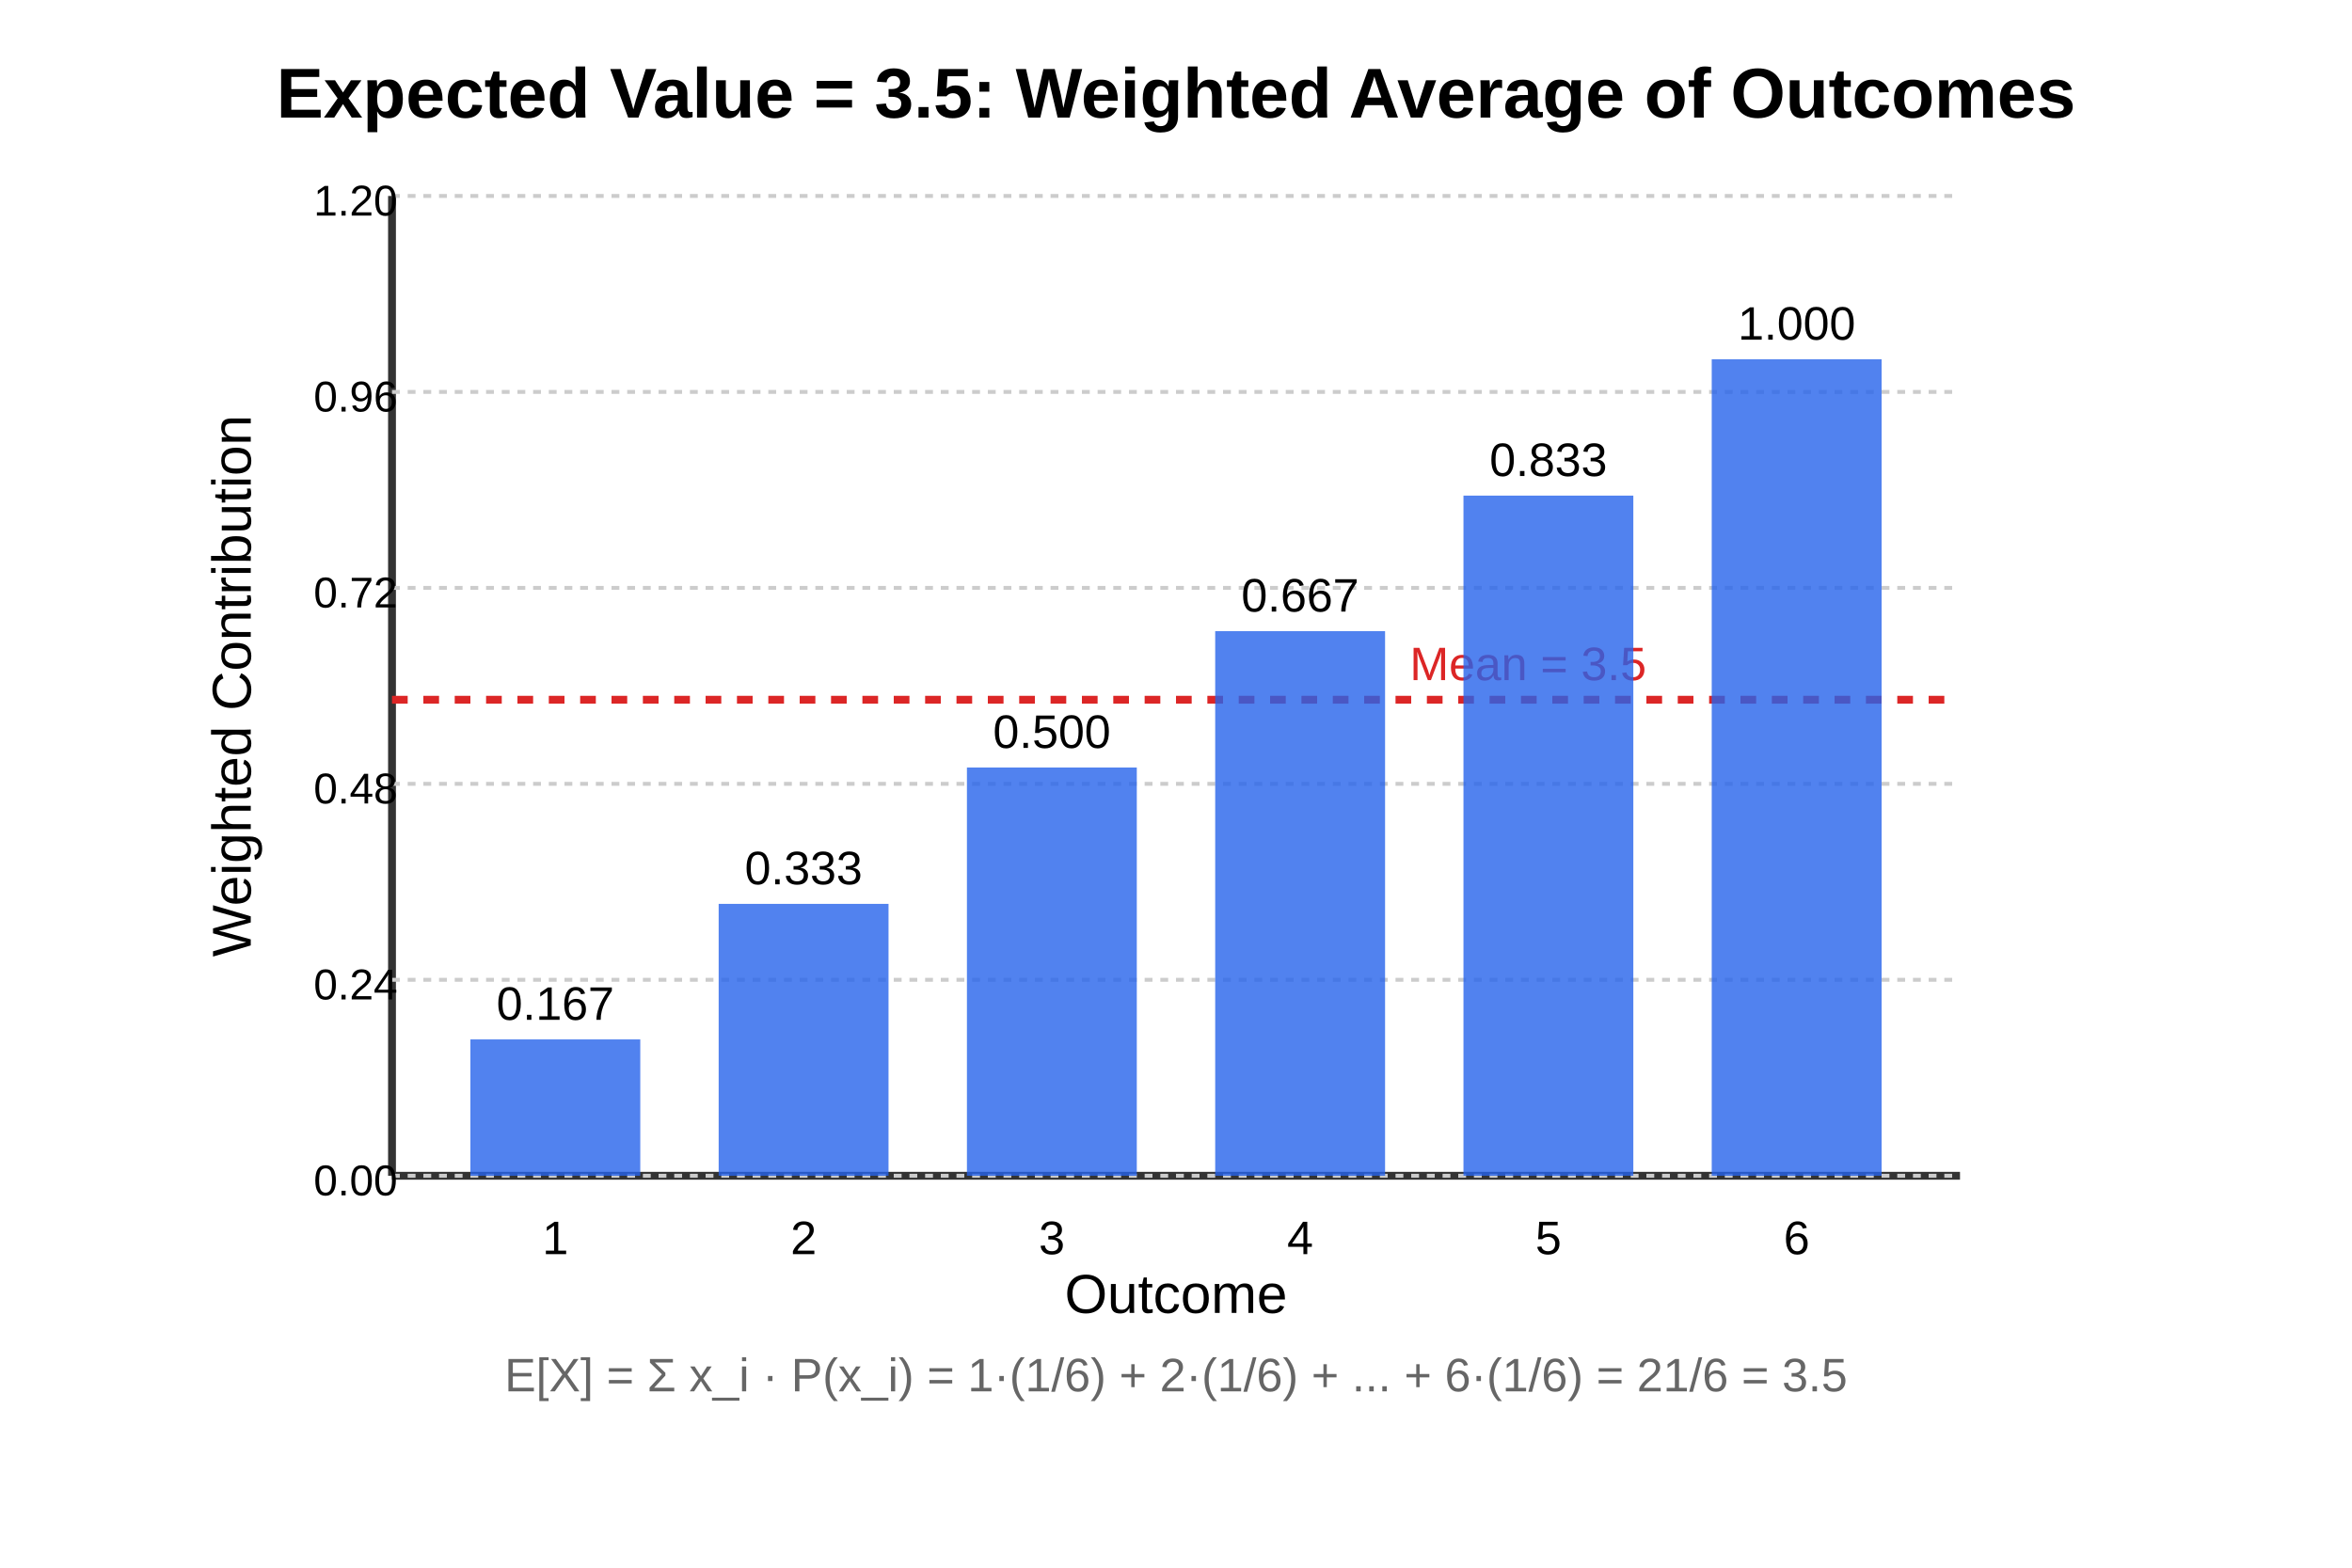
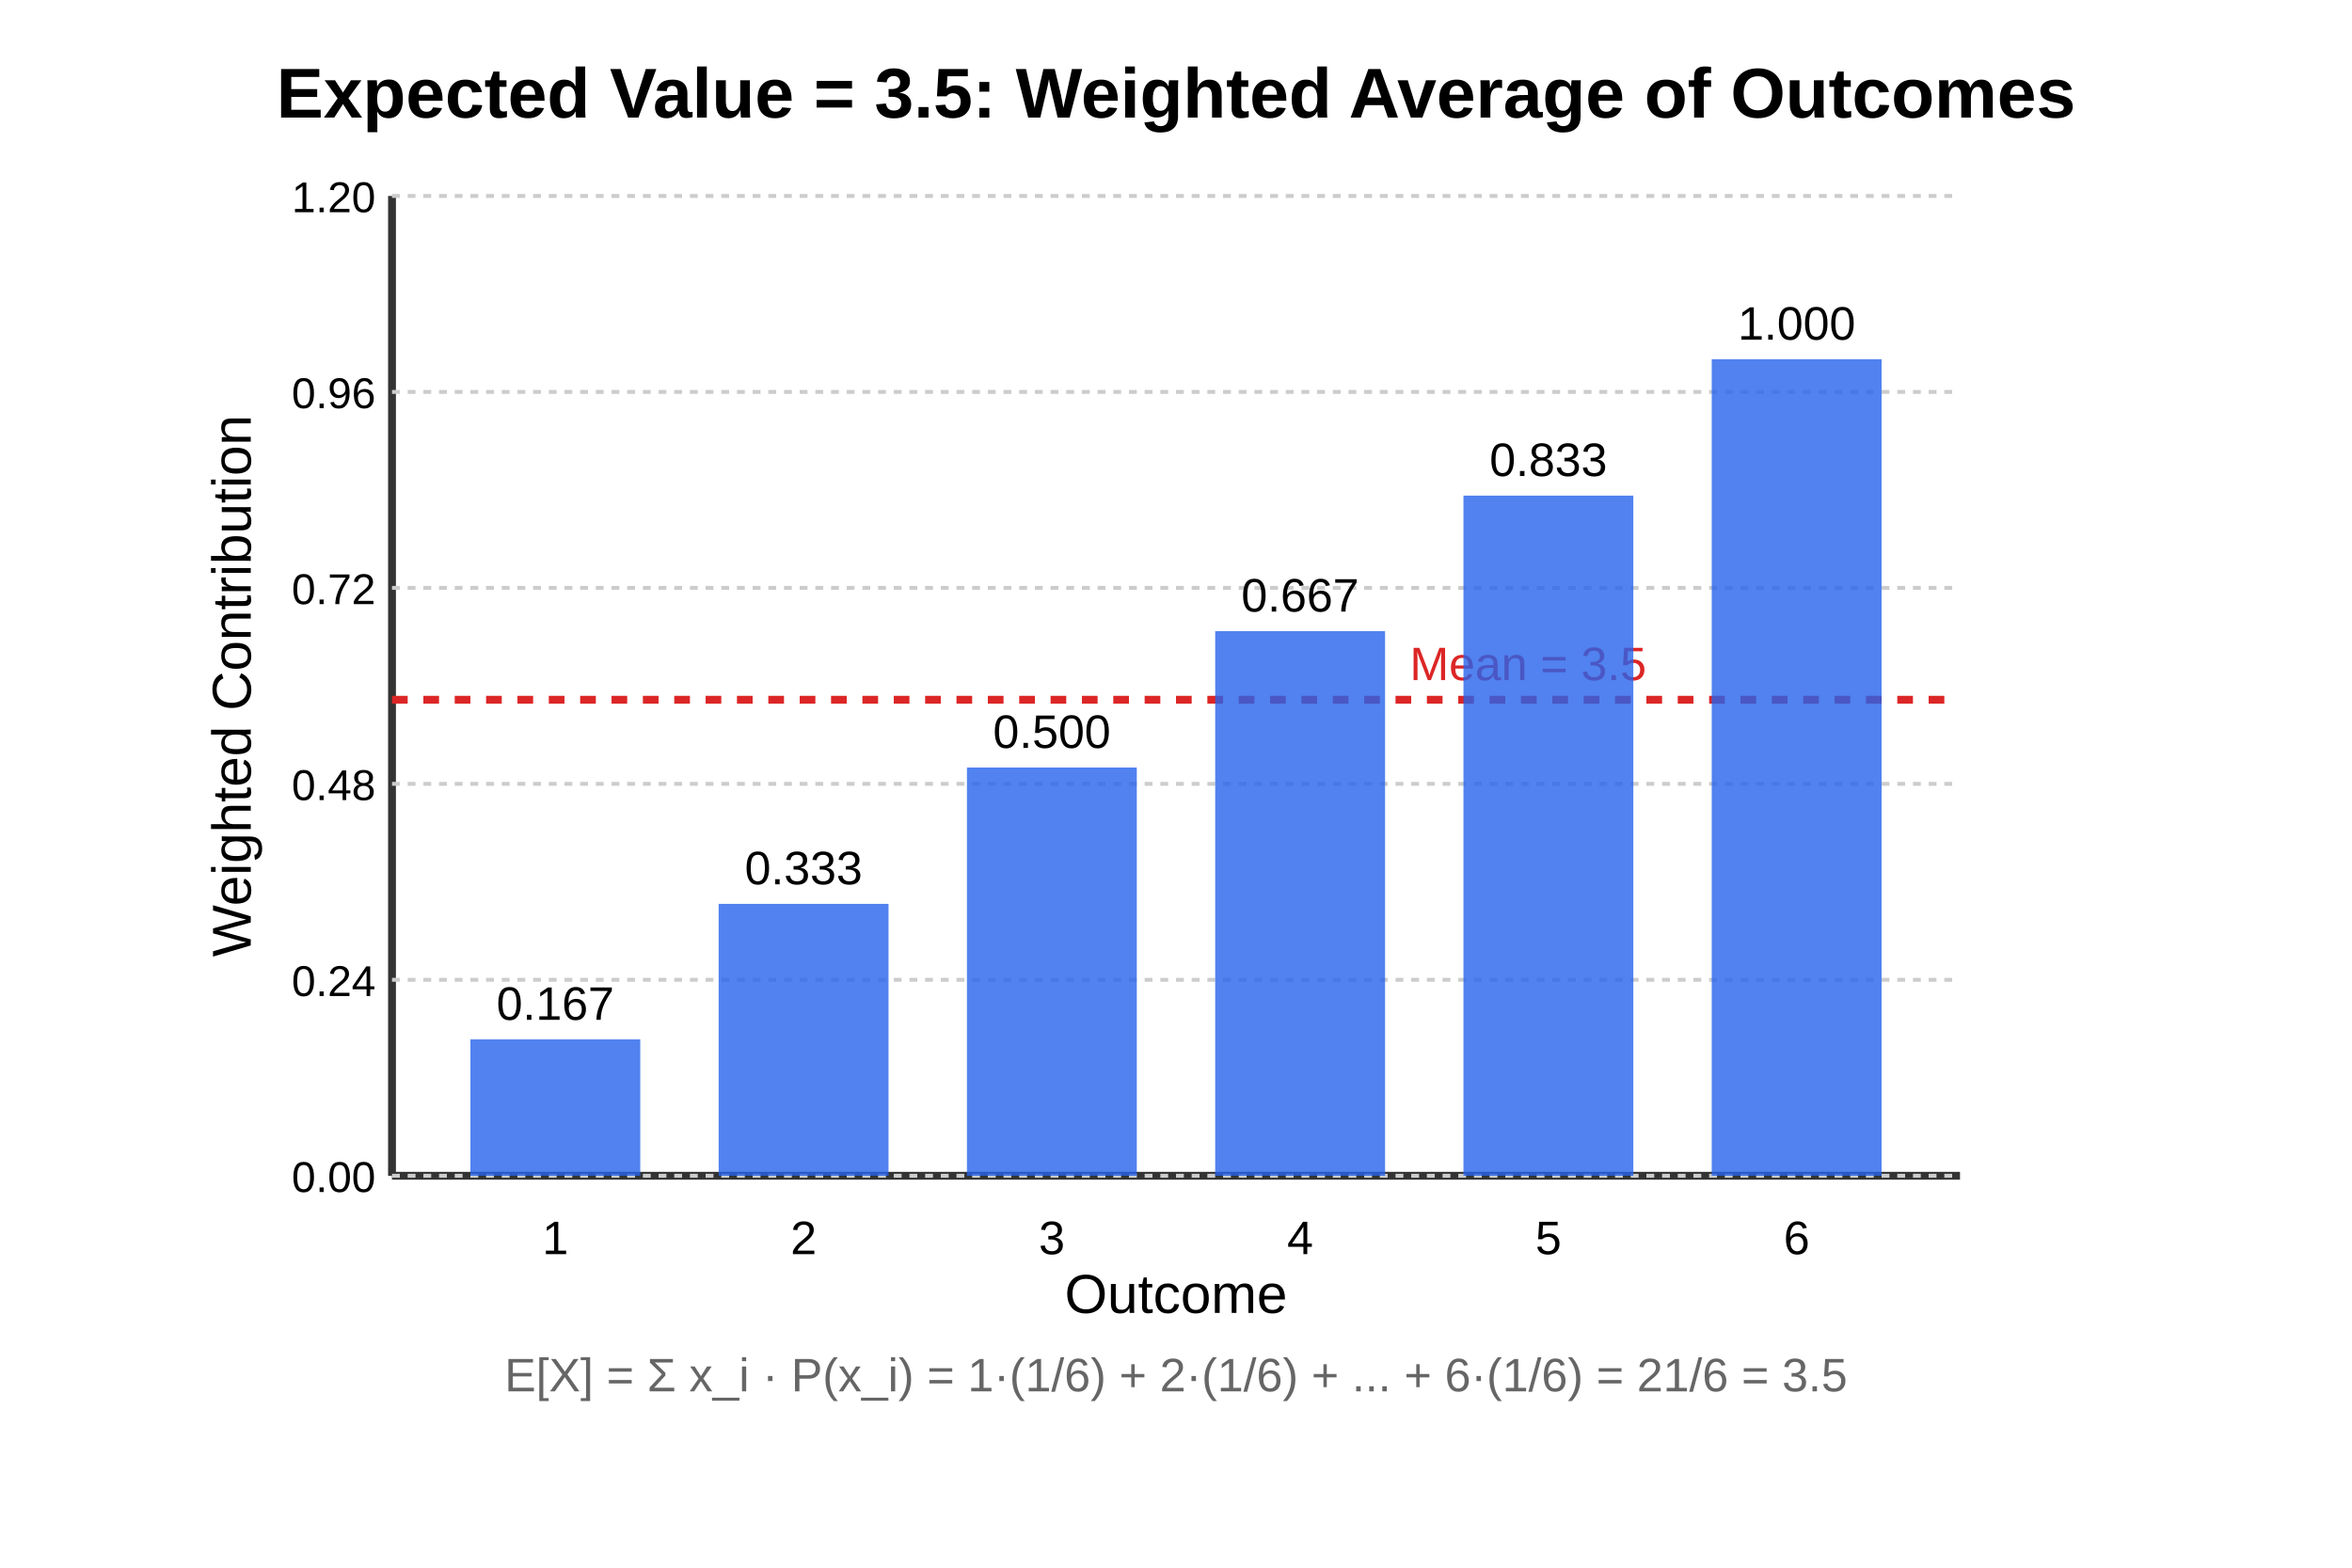
- <svg xmlns="http://www.w3.org/2000/svg" width="600" height="400">
-   <g transform="translate(100, 50)">
-     <text x="200.0" y="-20" font-family="Arial" font-size="18" font-weight="bold" text-anchor="middle">Expected Value = 3.5: Weighted Average of Outcomes</text>
-     <line x1="0" y1="250" x2="400" y2="250" stroke="#333" stroke-width="2" />
-     <line x1="0" y1="250" x2="0" y2="0" stroke="#333" stroke-width="2" />
-     <text x="200.0" y="285" font-family="Arial" font-size="14" text-anchor="middle">Outcome</text>
-     <text x="-40" y="125.0" font-family="Arial" font-size="14" text-anchor="middle" dominant-baseline="middle" transform="rotate(-90, -40, 125.0)">Weighted Contribution</text>
-     <line x1="0" y1="250.0" x2="400" y2="250.0" stroke="#ccc" stroke-width="1" stroke-dasharray="2,2" />
-     <text x="-20" y="255.0" font-family="Arial" font-size="11">0.00</text>
-     <line x1="0" y1="200.0" x2="400" y2="200.0" stroke="#ccc" stroke-width="1" stroke-dasharray="2,2" />
-     <text x="-20" y="205.0" font-family="Arial" font-size="11">0.24</text>
-     <line x1="0" y1="150.0" x2="400" y2="150.0" stroke="#ccc" stroke-width="1" stroke-dasharray="2,2" />
-     <text x="-20" y="155.0" font-family="Arial" font-size="11">0.48</text>
-     <line x1="0" y1="100.0" x2="400" y2="100.0" stroke="#ccc" stroke-width="1" stroke-dasharray="2,2" />
-     <text x="-20" y="105.0" font-family="Arial" font-size="11">0.72</text>
-     <line x1="0" y1="50.0" x2="400" y2="50.0" stroke="#ccc" stroke-width="1" stroke-dasharray="2,2" />
-     <text x="-20" y="55.0" font-family="Arial" font-size="11">0.96</text>
-     <line x1="0" y1="0.0" x2="400" y2="0.0" stroke="#ccc" stroke-width="1" stroke-dasharray="2,2" />
-     <text x="-20" y="5.0" font-family="Arial" font-size="11">1.20</text>
-     <line x1="0" y1="128.542" x2="400" y2="128.542" stroke="#dc2626" stroke-width="2" stroke-dasharray="4,4" />
-     <text x="320" y="123.542" font-family="Arial" font-size="12" fill="#dc2626" text-anchor="end">Mean = 3.5</text>
-     <rect x="20.0" y="215.208" width="43.333" height="34.792" fill="#2563eb" opacity="0.8" />
-     <text x="41.667" y="210.208" font-family="Arial" font-size="12" text-anchor="middle">0.167</text>
-     <text x="41.667" y="270" font-family="Arial" font-size="12" text-anchor="middle">1</text>
-     <rect x="83.333" y="180.625" width="43.333" height="69.375" fill="#2563eb" opacity="0.8" />
-     <text x="105" y="175.625" font-family="Arial" font-size="12" text-anchor="middle">0.333</text>
-     <text x="105" y="270" font-family="Arial" font-size="12" text-anchor="middle">2</text>
-     <rect x="146.667" y="145.833" width="43.333" height="104.167" fill="#2563eb" opacity="0.8" />
-     <text x="168.333" y="140.833" font-family="Arial" font-size="12" text-anchor="middle">0.500</text>
-     <text x="168.333" y="270" font-family="Arial" font-size="12" text-anchor="middle">3</text>
-     <rect x="210.0" y="111.042" width="43.333" height="138.958" fill="#2563eb" opacity="0.8" />
-     <text x="231.667" y="106.042" font-family="Arial" font-size="12" text-anchor="middle">0.667</text>
-     <text x="231.667" y="270" font-family="Arial" font-size="12" text-anchor="middle">4</text>
-     <rect x="273.333" y="76.458" width="43.333" height="173.542" fill="#2563eb" opacity="0.8" />
-     <text x="295" y="71.458" font-family="Arial" font-size="12" text-anchor="middle">0.833</text>
-     <text x="295" y="270" font-family="Arial" font-size="12" text-anchor="middle">5</text>
-     <rect x="336.667" y="41.667" width="43.333" height="208.333" fill="#2563eb" opacity="0.8" />
-     <text x="358.333" y="36.667" font-family="Arial" font-size="12" text-anchor="middle">1.000</text>
-     <text x="358.333" y="270" font-family="Arial" font-size="12" text-anchor="middle">6</text>
-     <text x="200.0" y="305" font-family="Arial" font-size="12" fill="#666" text-anchor="middle">E[X] = Σ x_i · P(x_i) = 1·(1/6) + 2·(1/6) + ... + 6·(1/6) = 21/6 = 3.5</text>
+ <svg xmlns="http://www.w3.org/2000/svg" width="600" height="400" version="1.1" id="svg80">
+   <defs id="defs84" />
+   <g transform="translate(100, 50)" id="g78">
+     <text x="200.0" y="-20" font-family="Arial" font-size="18" font-weight="bold" text-anchor="middle" id="text2">Expected Value = 3.5: Weighted Average of Outcomes</text>
+     <line x1="0" y1="250" x2="400" y2="250" stroke="#333" stroke-width="2" id="line4" />
+     <line x1="0" y1="250" x2="0" y2="0" stroke="#333" stroke-width="2" id="line6" />
+     <text x="200.0" y="285" font-family="Arial" font-size="14" text-anchor="middle" id="text8">Outcome</text>
+     <text x="-40" y="125.0" font-family="Arial" font-size="14" text-anchor="middle" dominant-baseline="middle" transform="rotate(-90, -40, 125.0)" id="text10">Weighted Contribution</text>
+     <line x1="0" y1="250.0" x2="400" y2="250.0" stroke="#ccc" stroke-width="1" stroke-dasharray="2,2" id="line12" />
+     <text x="-25.59" y="254.143" font-family="Arial" font-size="11px" id="text14">0.00</text>
+     <line x1="0" y1="200.0" x2="400" y2="200.0" stroke="#ccc" stroke-width="1" stroke-dasharray="2,2" id="line16" />
+     <text x="-25.59" y="204.143" font-family="Arial" font-size="11px" id="text18">0.24</text>
+     <line x1="0" y1="150.0" x2="400" y2="150.0" stroke="#ccc" stroke-width="1" stroke-dasharray="2,2" id="line20" />
+     <text x="-25.59" y="154.143" font-family="Arial" font-size="11px" id="text22">0.48</text>
+     <line x1="0" y1="100.0" x2="400" y2="100.0" stroke="#ccc" stroke-width="1" stroke-dasharray="2,2" id="line24" />
+     <text x="-25.59" y="104.143" font-family="Arial" font-size="11px" id="text26">0.72</text>
+     <line x1="0" y1="50.0" x2="400" y2="50.0" stroke="#ccc" stroke-width="1" stroke-dasharray="2,2" id="line28" />
+     <text x="-25.59" y="54.143" font-family="Arial" font-size="11px" id="text30">0.96</text>
+     <line x1="0" y1="0.0" x2="400" y2="0.0" stroke="#ccc" stroke-width="1" stroke-dasharray="2,2" id="line32" />
+     <text x="-25.59" y="4.143" font-family="Arial" font-size="11px" id="text34">1.20</text>
+     <line x1="0" y1="128.542" x2="400" y2="128.542" stroke="#dc2626" stroke-width="2" stroke-dasharray="4,4" id="line36" />
+     <text x="320" y="123.542" font-family="Arial" font-size="12" fill="#dc2626" text-anchor="end" id="text38">Mean = 3.5</text>
+     <rect x="20.0" y="215.208" width="43.333" height="34.792" fill="#2563eb" opacity="0.8" id="rect40" />
+     <text x="41.667" y="210.208" font-family="Arial" font-size="12" text-anchor="middle" id="text42">0.167</text>
+     <text x="41.667" y="270" font-family="Arial" font-size="12" text-anchor="middle" id="text44">1</text>
+     <rect x="83.333" y="180.625" width="43.333" height="69.375" fill="#2563eb" opacity="0.8" id="rect46" />
+     <text x="105" y="175.625" font-family="Arial" font-size="12" text-anchor="middle" id="text48">0.333</text>
+     <text x="105" y="270" font-family="Arial" font-size="12" text-anchor="middle" id="text50">2</text>
+     <rect x="146.667" y="145.833" width="43.333" height="104.167" fill="#2563eb" opacity="0.8" id="rect52" />
+     <text x="168.333" y="140.833" font-family="Arial" font-size="12" text-anchor="middle" id="text54">0.500</text>
+     <text x="168.333" y="270" font-family="Arial" font-size="12" text-anchor="middle" id="text56">3</text>
+     <rect x="210.0" y="111.042" width="43.333" height="138.958" fill="#2563eb" opacity="0.8" id="rect58" />
+     <text x="231.667" y="106.042" font-family="Arial" font-size="12" text-anchor="middle" id="text60">0.667</text>
+     <text x="231.667" y="270" font-family="Arial" font-size="12" text-anchor="middle" id="text62">4</text>
+     <rect x="273.333" y="76.458" width="43.333" height="173.542" fill="#2563eb" opacity="0.8" id="rect64" />
+     <text x="295" y="71.458" font-family="Arial" font-size="12" text-anchor="middle" id="text66">0.833</text>
+     <text x="295" y="270" font-family="Arial" font-size="12" text-anchor="middle" id="text68">5</text>
+     <rect x="336.667" y="41.667" width="43.333" height="208.333" fill="#2563eb" opacity="0.8" id="rect70" />
+     <text x="358.333" y="36.667" font-family="Arial" font-size="12" text-anchor="middle" id="text72">1.000</text>
+     <text x="358.333" y="270" font-family="Arial" font-size="12" text-anchor="middle" id="text74">6</text>
+     <text x="200.0" y="305" font-family="Arial" font-size="12" fill="#666" text-anchor="middle" id="text76">E[X] = Σ x_i · P(x_i) = 1·(1/6) + 2·(1/6) + ... + 6·(1/6) = 21/6 = 3.5</text>
  </g>
</svg>
